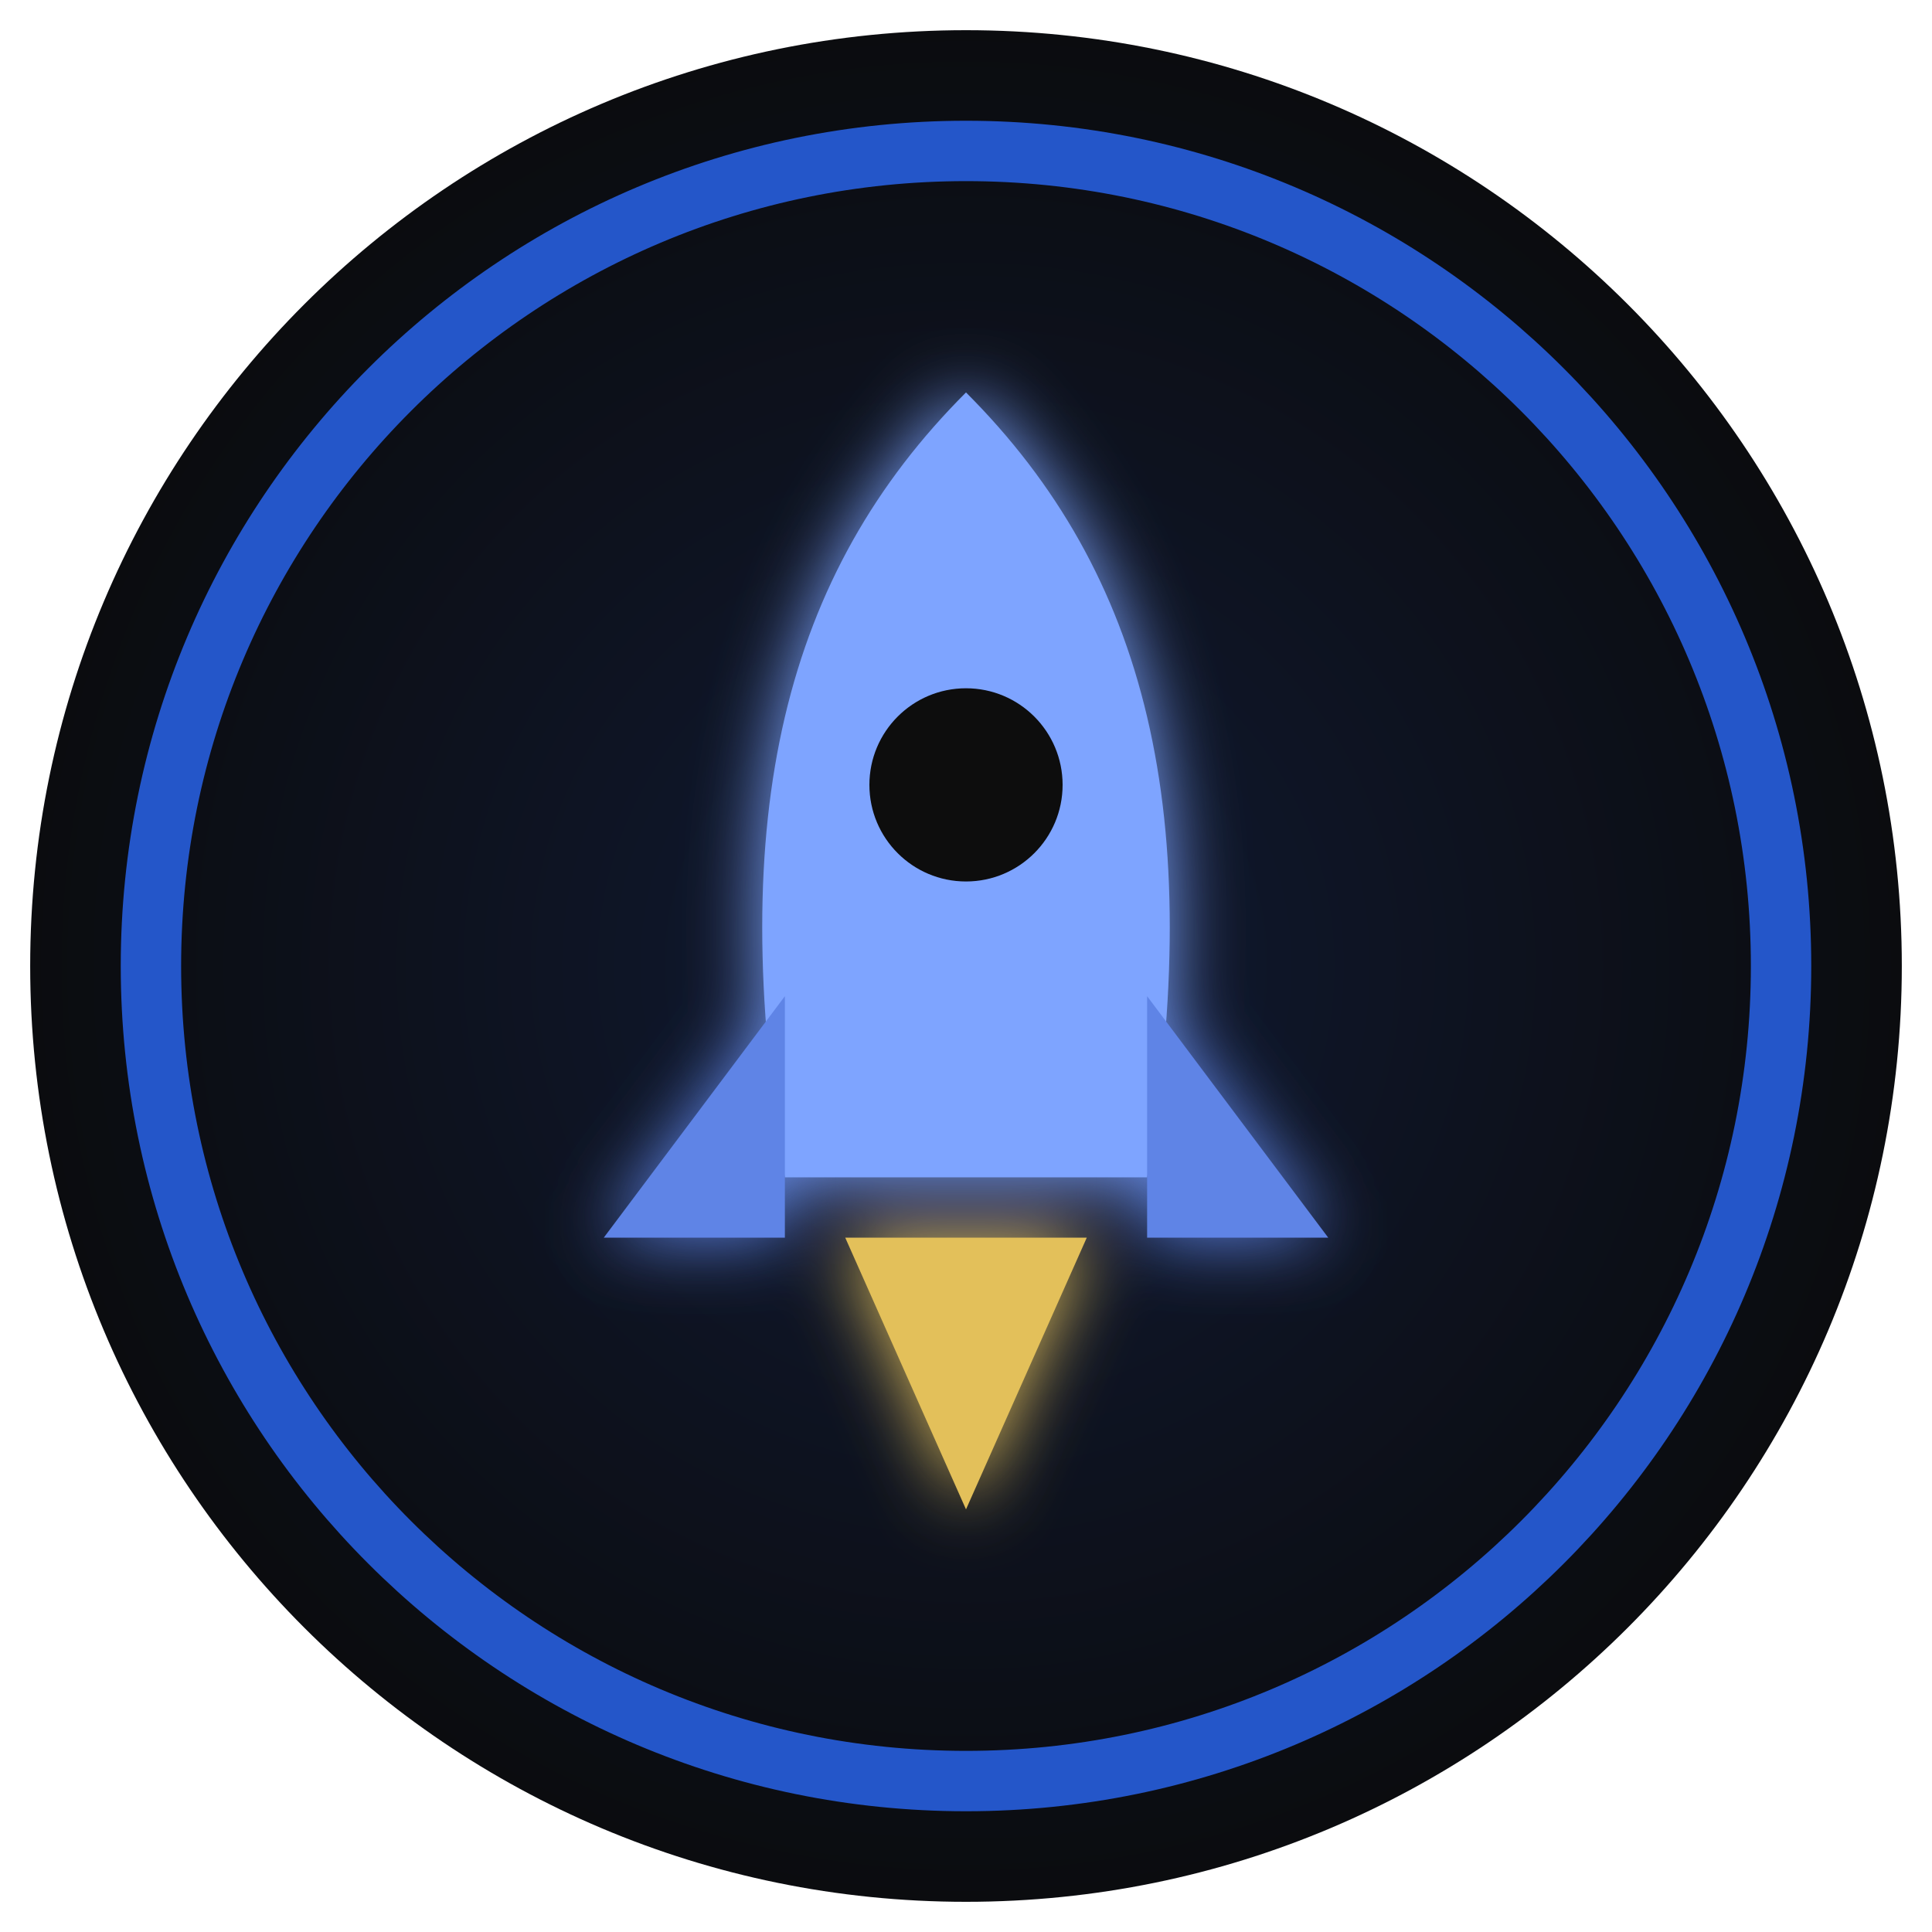
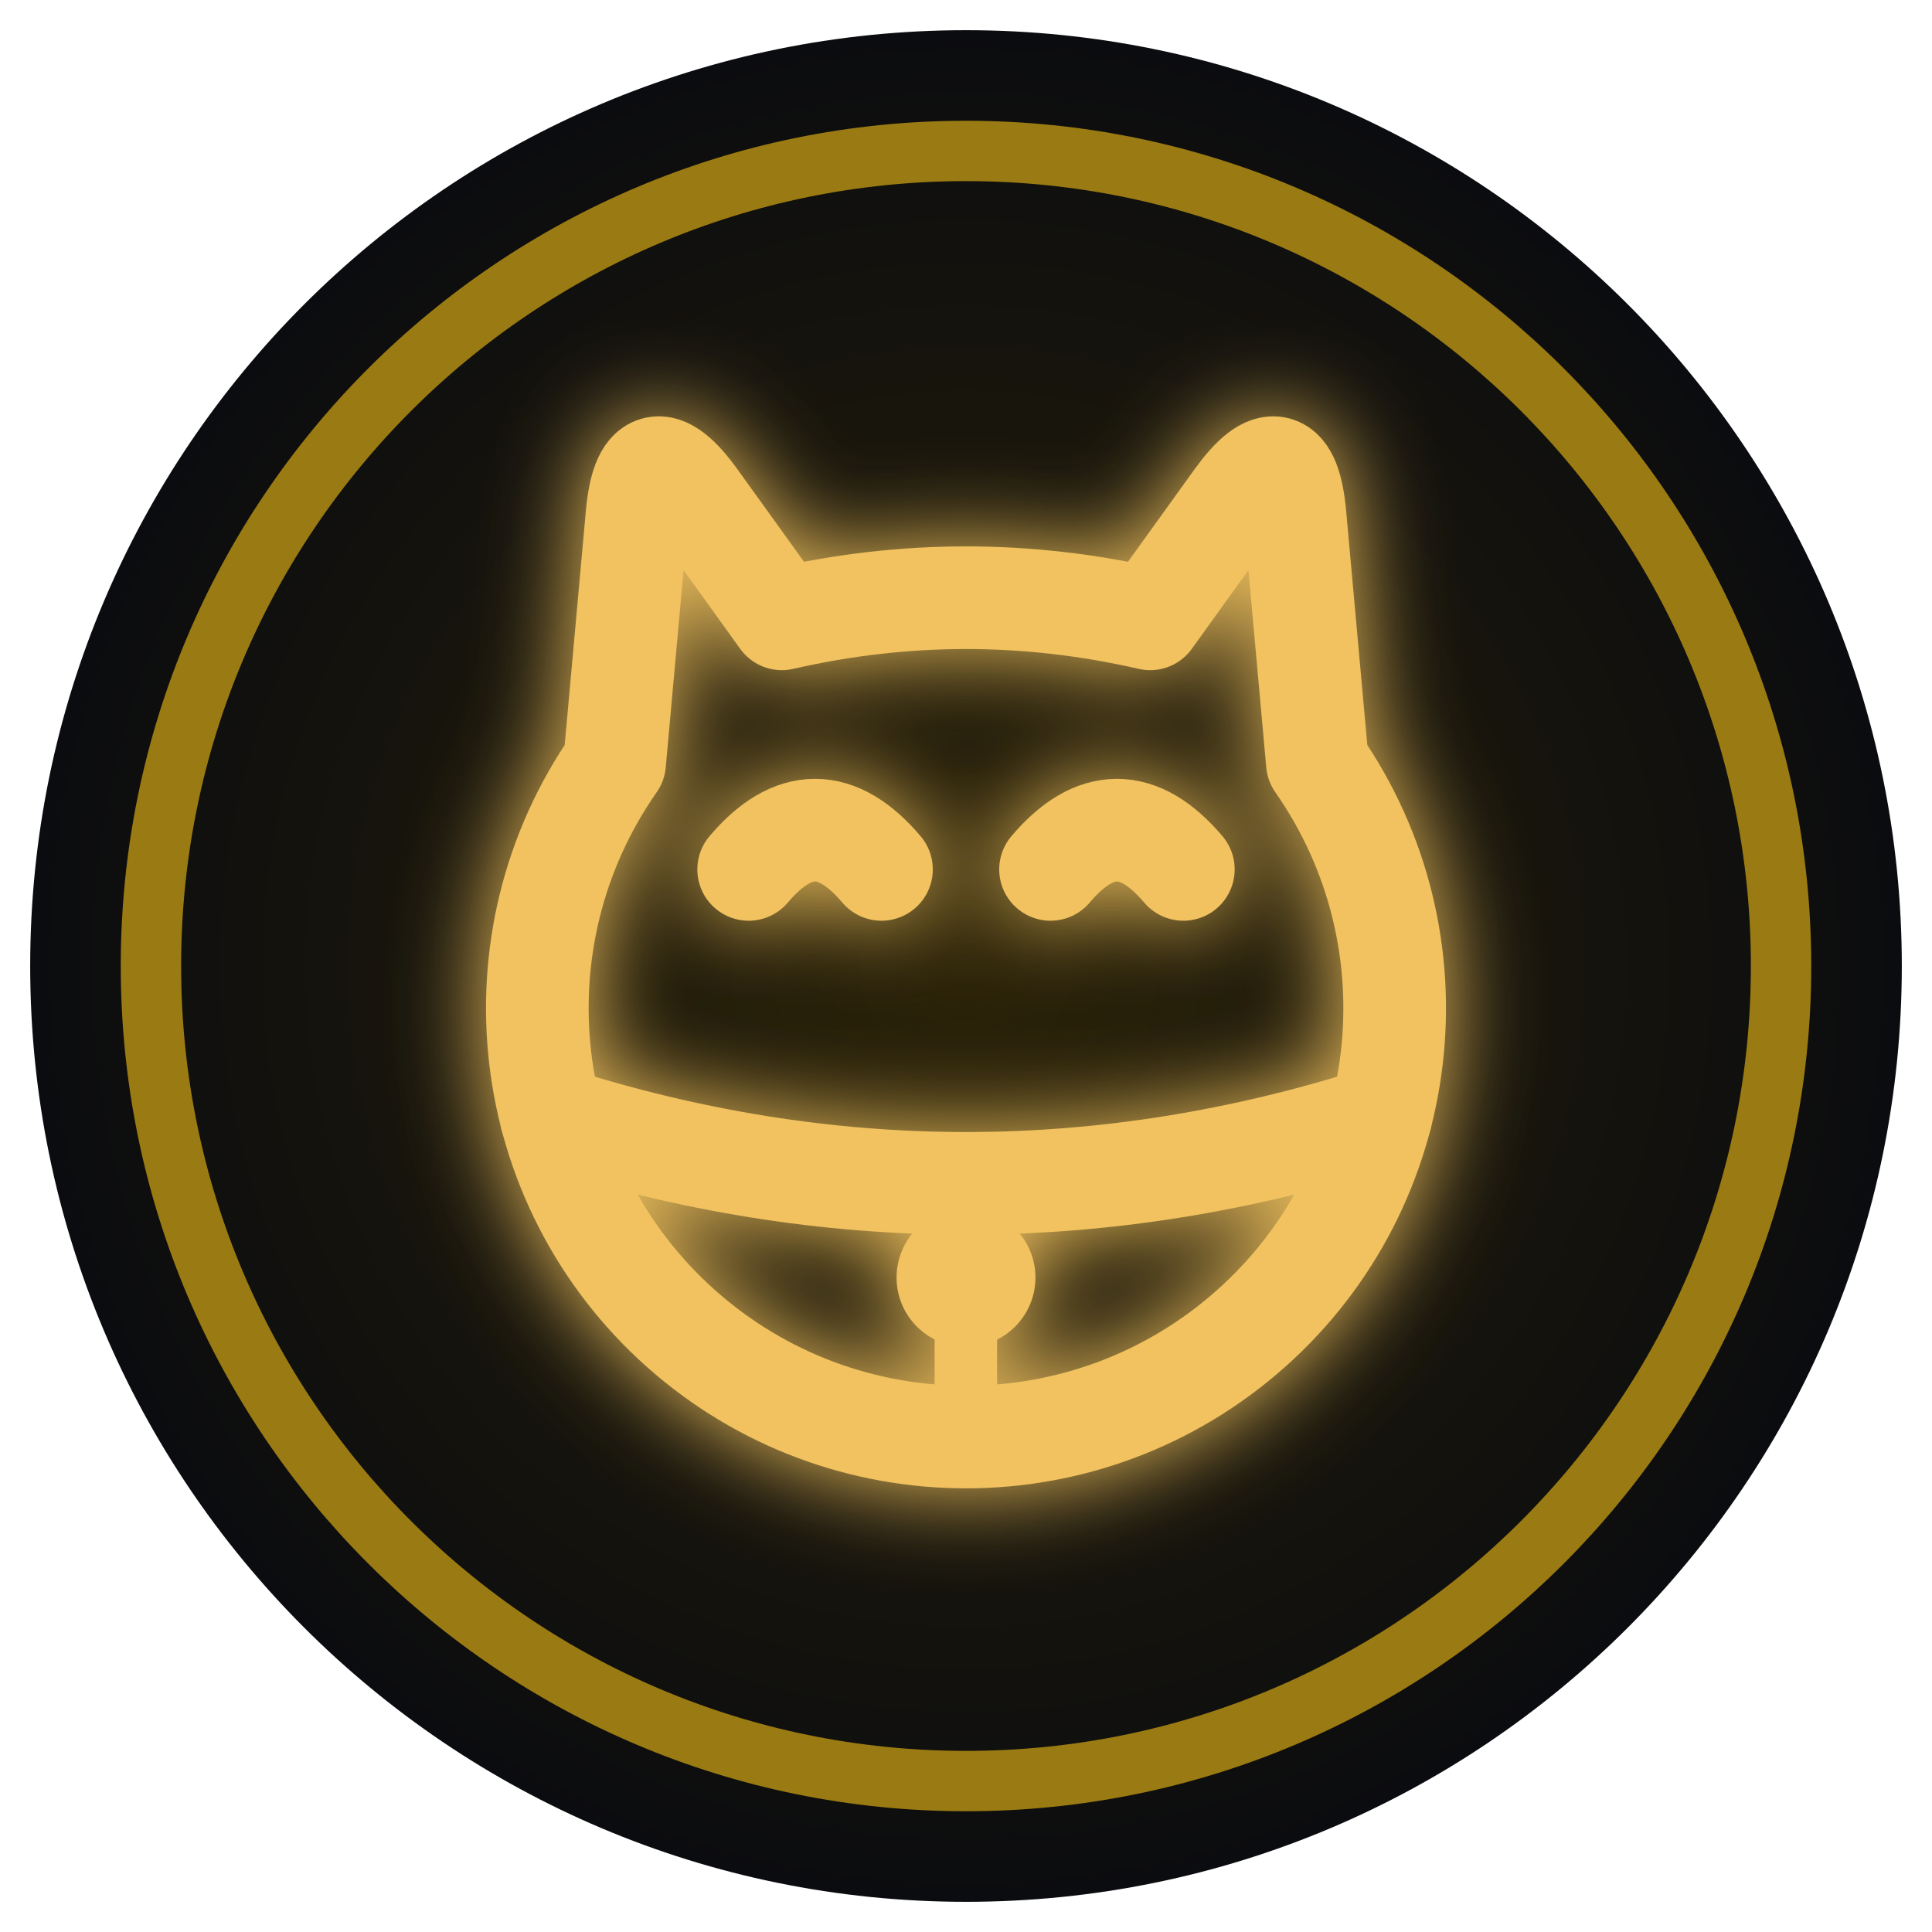
- <svg xmlns="http://www.w3.org/2000/svg" viewBox="0 0 64 64" width="512" height="512" role="img" aria-label="Stonks">
+ <svg xmlns="http://www.w3.org/2000/svg" viewBox="0 0 64 64" width="512" height="512" role="img" aria-label="Maneki">
  <defs>
    <radialGradient id="g" cx="50%" cy="50%" r="50%">
-       <stop offset="0" stop-color="#101a33" />
+       <stop offset="0" stop-color="#2a2208" />
      <stop offset="1" stop-color="#0b0c0f" />
    </radialGradient>
    <filter id="glow" x="-50%" y="-50%" width="200%" height="200%">
-       <feGaussianBlur stdDeviation="1.2" result="b" />
+       <feGaussianBlur stdDeviation="1.5" result="b" />
      <feMerge>
        <feMergeNode in="b" />
        <feMergeNode in="SourceGraphic" />
      </feMerge>
    </filter>
  </defs>
  <circle cx="32" cy="32" r="31" fill="url(#g)" />
-   <circle cx="32" cy="32" r="27" fill="none" stroke="#2456c9" stroke-width="2" />
-   <g filter="url(#glow)">
-     <path d="M32 13C38 19 40 27 38 39H26C24 27 26 19 32 13Z" fill="#7ea4ff" />
-     <circle cx="32" cy="26" r="3.2" fill="#0b0c0f" />
-     <path d="M26 33L20 41H26Z M38 33L44 41H38Z" fill="#5f84e6" />
-     <path d="M28 41H36L32 50Z" fill="#e3c05a" />
+   <circle cx="32" cy="32" r="27" fill="none" stroke="#9a7a12" stroke-width="2" />
+   <g transform="translate(0 -1.4)">
+     <g filter="url(#glow)">
+       <g fill="none" stroke="#f1c25f" stroke-width="3.4" stroke-linecap="round" stroke-linejoin="round">
+         <path d="M20.36 26.67L21.10 18.48Q21.36 15.60 23.05 17.94L25.90 21.90Q32 20.50 38.10 21.90L40.95 17.94Q42.64 15.60 42.90 18.48L43.64 26.67A14.2 14.2 0 1 1 20.36 26.67Z" />
+         <path d="M24.80 30.20Q27.00 27.60 29.20 30.20M34.80 30.20Q37.00 27.60 39.20 30.20" />
+         <path d="M18.26 38.40Q32 42.80 45.74 38.40" />
+       </g>
+       <circle cx="32" cy="43.72" r="2.3" fill="#f1c25f" />
+       <rect x="30.96" y="43.72" width="2.07" height="4.60" rx="1.03" fill="#f1c25f" />
+     </g>
  </g>
</svg>
